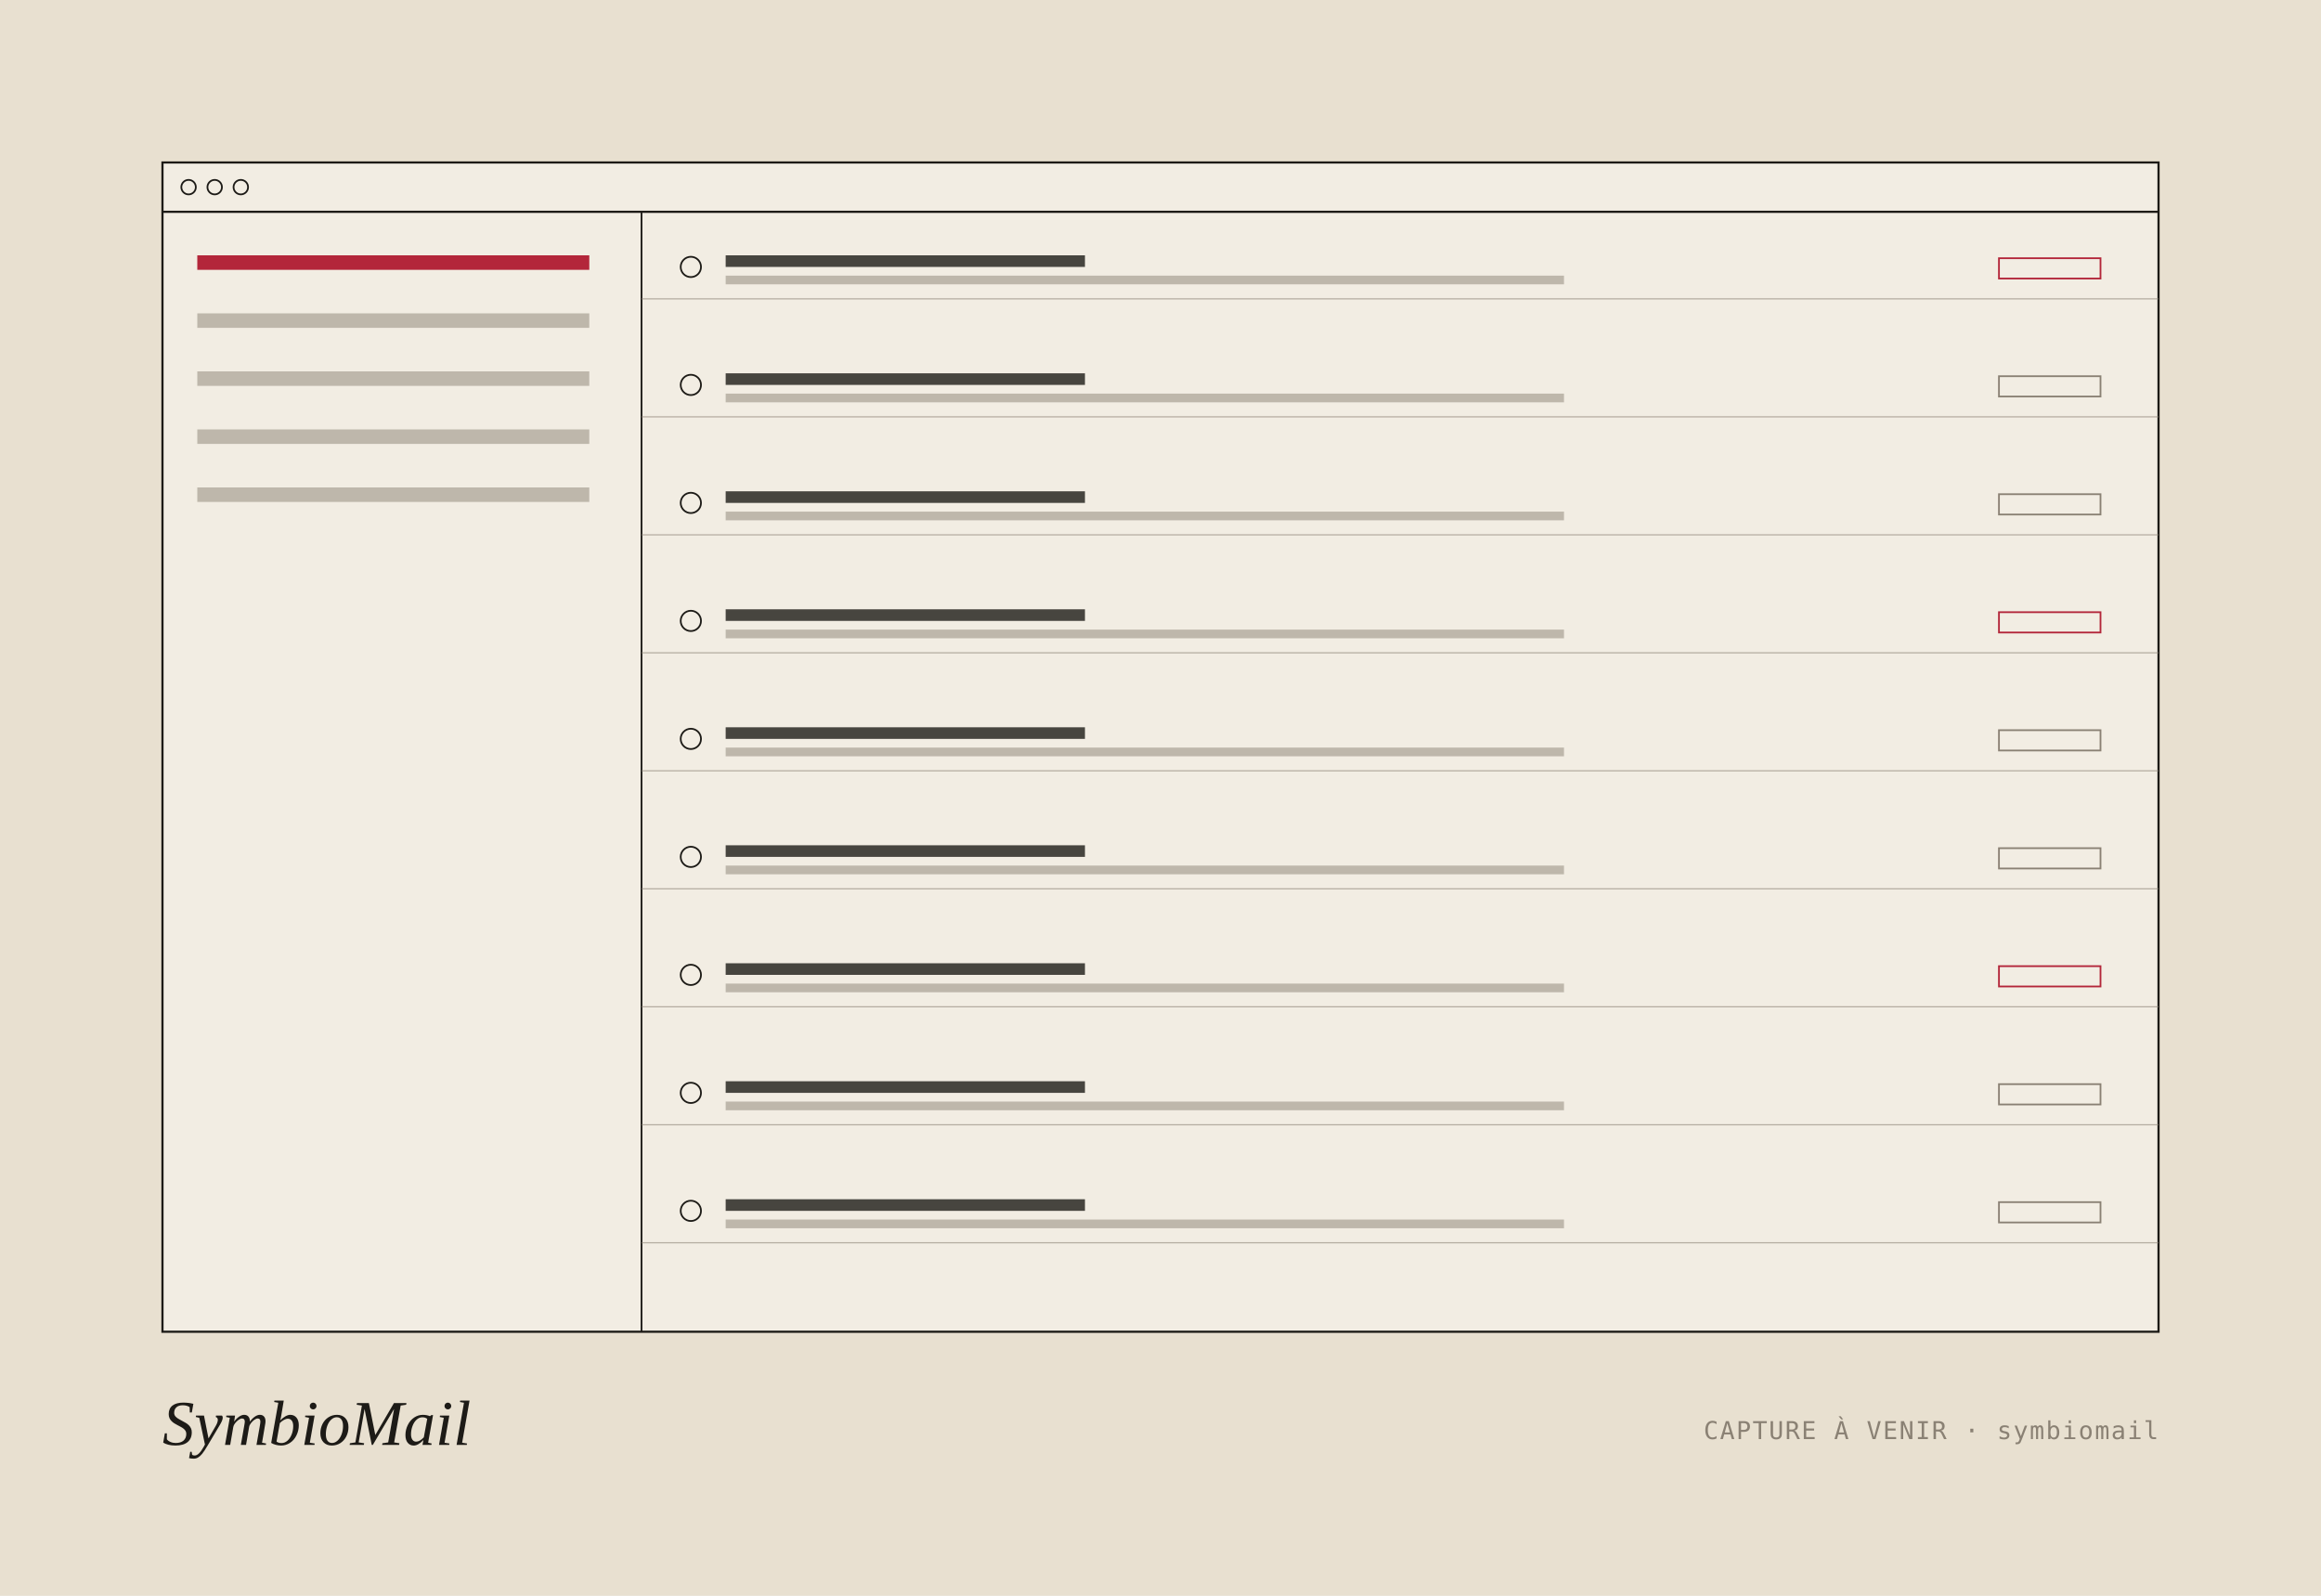
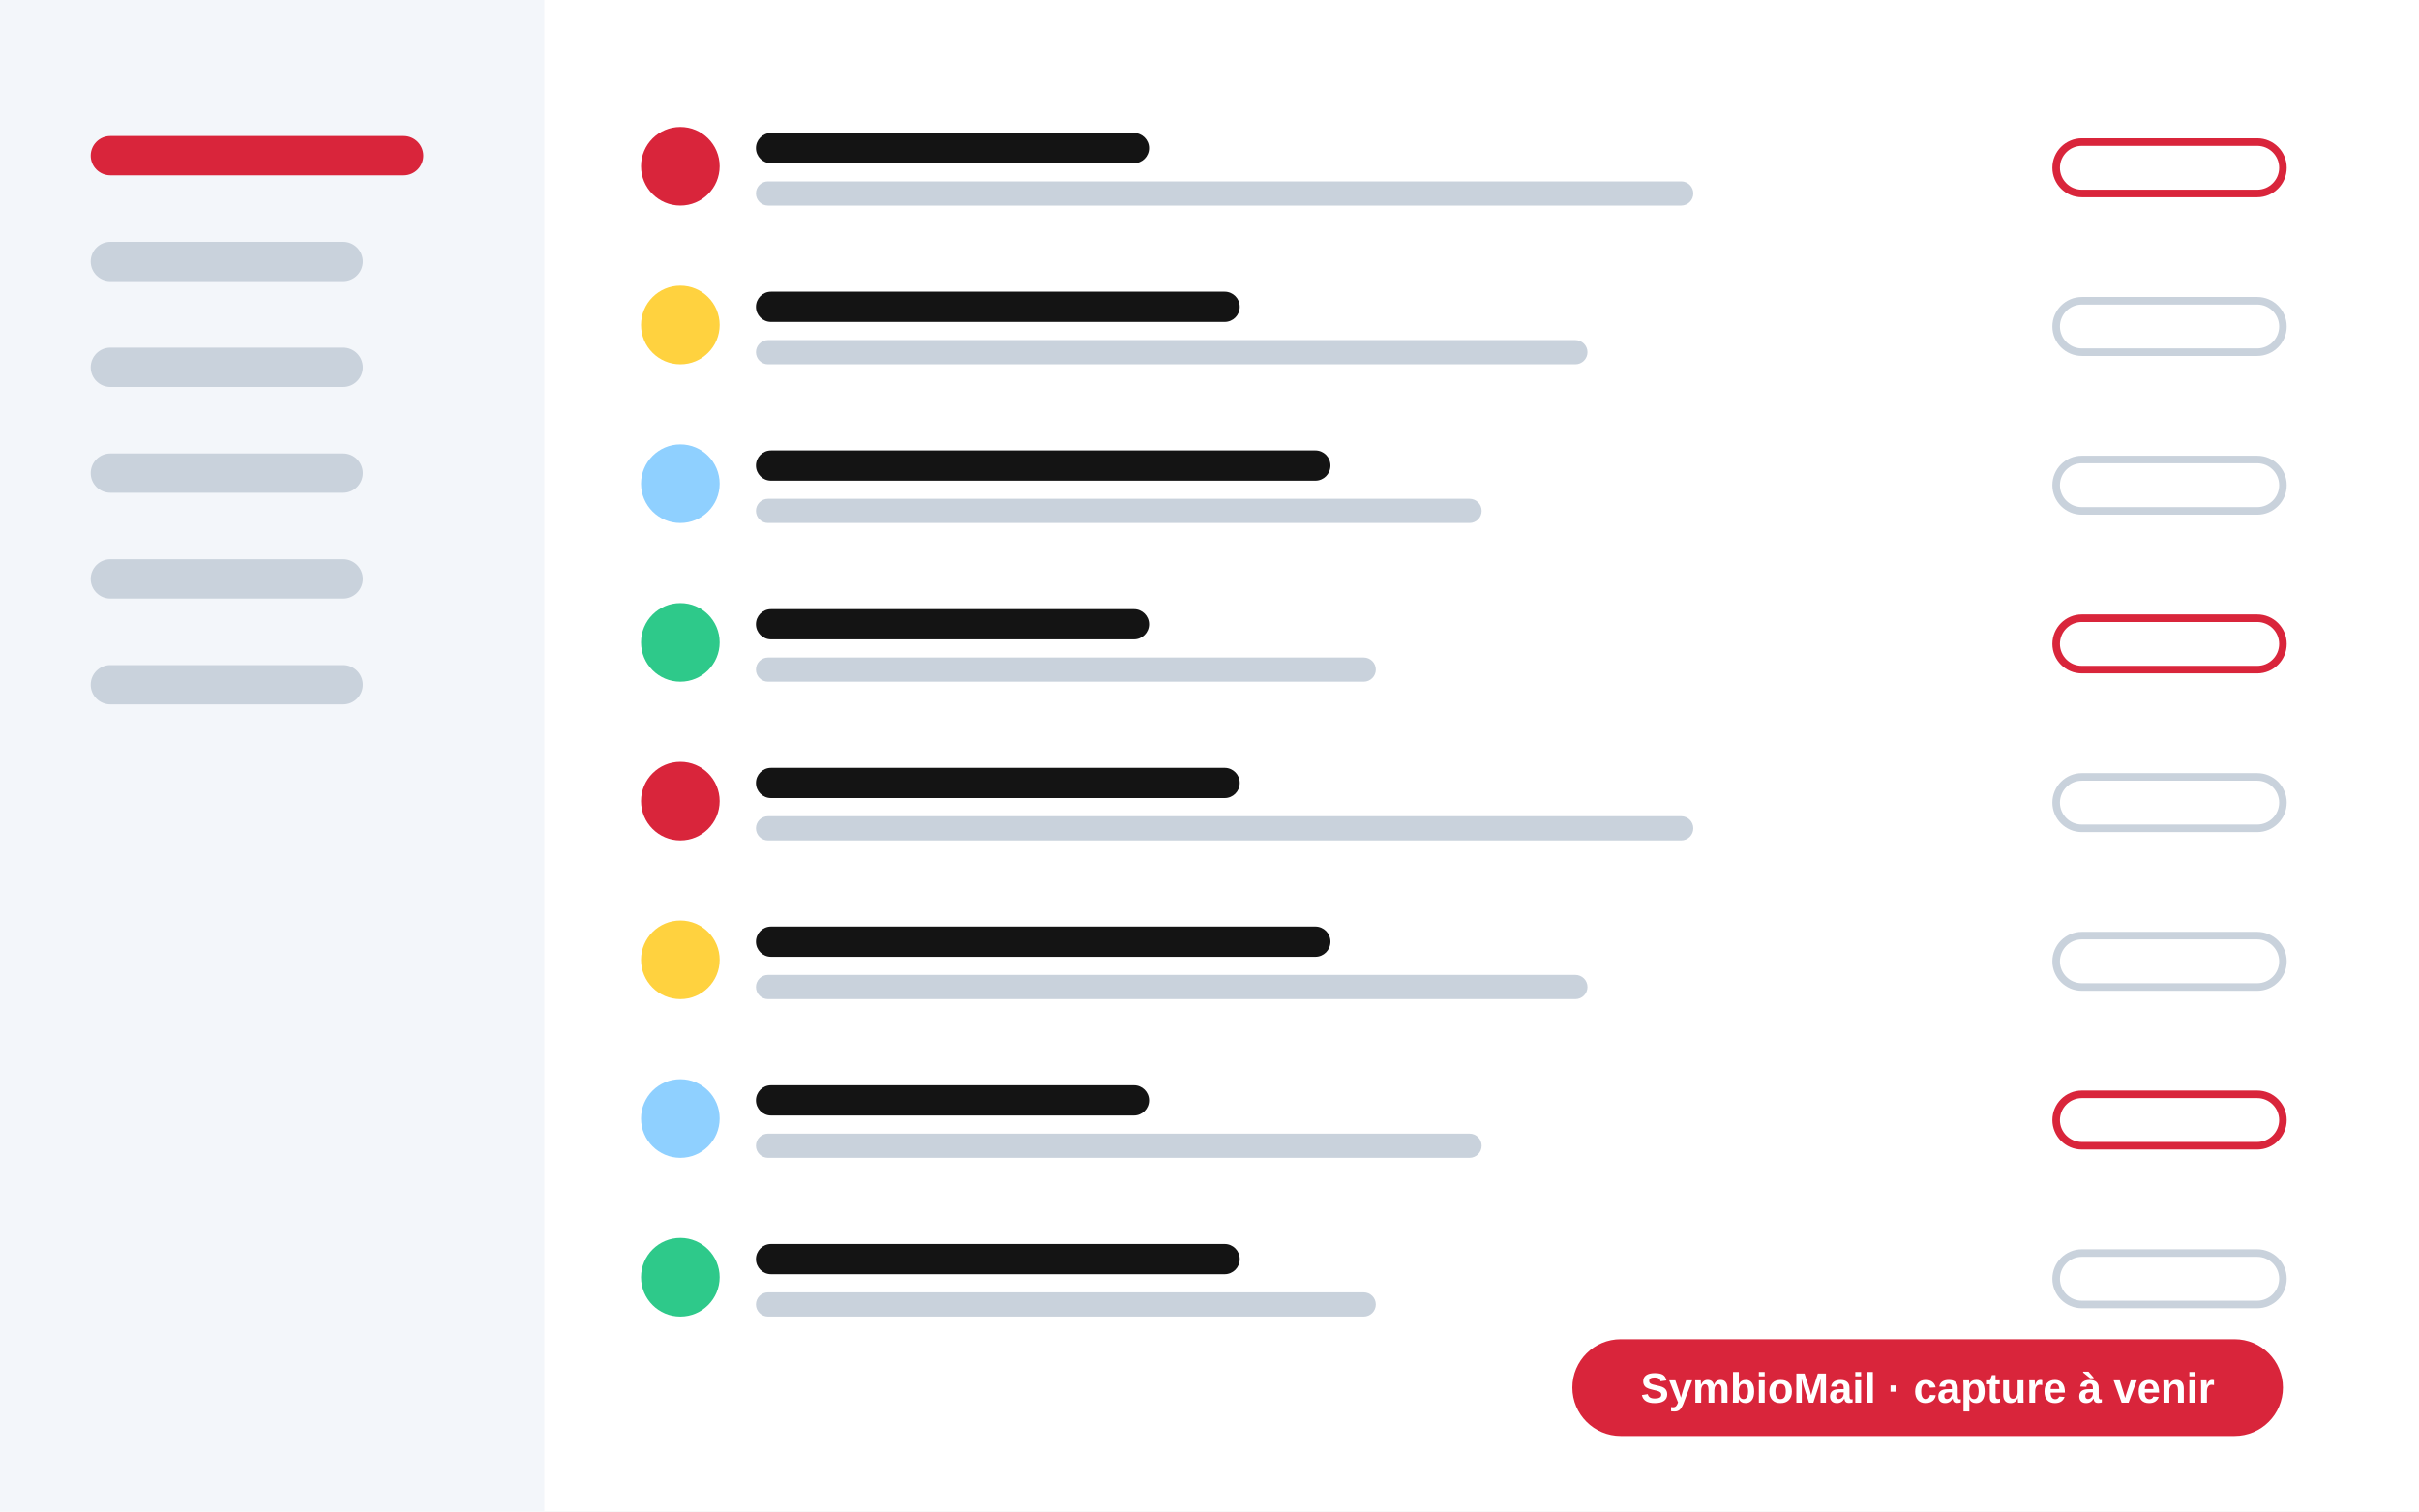
- <svg xmlns="http://www.w3.org/2000/svg" viewBox="0 0 1600 1100" width="1600" height="1100">
-   <rect width="1600" height="1100" fill="#e8e0d0" />
-   <g fill="none" stroke="#1d1b17" stroke-width="1.5">
-     <rect x="112" y="112" width="1376" height="806" fill="#f2ede3" />
-     <line x1="112" y1="146" x2="1488" y2="146" />
+ <svg xmlns="http://www.w3.org/2000/svg" viewBox="0 0 1600 1000" width="1600" height="1000">
+   <rect width="1600" height="1000" fill="#ffffff" />
+   <rect x="0" y="0" width="360" height="1000" fill="#f3f6fa" />
+   <rect x="60" y="90" width="220" height="26" rx="13" fill="#d9253b" />
+   <rect x="60" y="160" width="180" height="26" rx="13" fill="#c9d2dc" />
+   <rect x="60" y="230" width="180" height="26" rx="13" fill="#c9d2dc" />
+   <rect x="60" y="300" width="180" height="26" rx="13" fill="#c9d2dc" />
+   <rect x="60" y="370" width="180" height="26" rx="13" fill="#c9d2dc" />
+   <rect x="60" y="440" width="180" height="26" rx="13" fill="#c9d2dc" />
+   <circle cx="450" cy="110" r="26" fill="#d9253b" />
+   <rect x="500" y="88" width="260" height="20" rx="10" fill="#141414" />
+   <rect x="500" y="120" width="620" height="16" rx="8" fill="#c9d2dc" />
+   <rect x="1360" y="94" width="150" height="34" rx="17" fill="none" stroke="#d9253b" stroke-width="5" />
+   <circle cx="450" cy="215" r="26" fill="#ffd23f" />
+   <rect x="500" y="193" width="320" height="20" rx="10" fill="#141414" />
+   <rect x="500" y="225" width="550" height="16" rx="8" fill="#c9d2dc" />
+   <rect x="1360" y="199" width="150" height="34" rx="17" fill="none" stroke="#c9d2dc" stroke-width="5" />
+   <circle cx="450" cy="320" r="26" fill="#8fd0ff" />
+   <rect x="500" y="298" width="380" height="20" rx="10" fill="#141414" />
+   <rect x="500" y="330" width="480" height="16" rx="8" fill="#c9d2dc" />
+   <rect x="1360" y="304" width="150" height="34" rx="17" fill="none" stroke="#c9d2dc" stroke-width="5" />
+   <circle cx="450" cy="425" r="26" fill="#2ec98a" />
+   <rect x="500" y="403" width="260" height="20" rx="10" fill="#141414" />
+   <rect x="500" y="435" width="410" height="16" rx="8" fill="#c9d2dc" />
+   <rect x="1360" y="409" width="150" height="34" rx="17" fill="none" stroke="#d9253b" stroke-width="5" />
+   <circle cx="450" cy="530" r="26" fill="#d9253b" />
+   <rect x="500" y="508" width="320" height="20" rx="10" fill="#141414" />
+   <rect x="500" y="540" width="620" height="16" rx="8" fill="#c9d2dc" />
+   <rect x="1360" y="514" width="150" height="34" rx="17" fill="none" stroke="#c9d2dc" stroke-width="5" />
+   <circle cx="450" cy="635" r="26" fill="#ffd23f" />
+   <rect x="500" y="613" width="380" height="20" rx="10" fill="#141414" />
+   <rect x="500" y="645" width="550" height="16" rx="8" fill="#c9d2dc" />
+   <rect x="1360" y="619" width="150" height="34" rx="17" fill="none" stroke="#c9d2dc" stroke-width="5" />
+   <circle cx="450" cy="740" r="26" fill="#8fd0ff" />
+   <rect x="500" y="718" width="260" height="20" rx="10" fill="#141414" />
+   <rect x="500" y="750" width="480" height="16" rx="8" fill="#c9d2dc" />
+   <rect x="1360" y="724" width="150" height="34" rx="17" fill="none" stroke="#d9253b" stroke-width="5" />
+   <circle cx="450" cy="845" r="26" fill="#2ec98a" />
+   <rect x="500" y="823" width="320" height="20" rx="10" fill="#141414" />
+   <rect x="500" y="855" width="410" height="16" rx="8" fill="#c9d2dc" />
+   <rect x="1360" y="829" width="150" height="34" rx="17" fill="none" stroke="#c9d2dc" stroke-width="5" />
+   <g transform="translate(1510 930)">
+     <rect x="-470" y="-44" width="470" height="64" rx="32" fill="#d9253b" />
+     <text x="-235" y="-2" text-anchor="middle" font-family="Arial Rounded MT Bold, Arial, sans-serif" font-weight="700" font-size="28" fill="#fff">SymbioMail · capture à venir</text>
  </g>
-   <g fill="none" stroke="#1d1b17" stroke-width="1.2">
-     <circle cx="130" cy="129" r="5" />
-     <circle cx="148" cy="129" r="5" />
-     <circle cx="166" cy="129" r="5" />
-   </g>
-   <g transform="translate(112 146)">
-     <line x1="330.24" y1="0" x2="330.24" y2="772" stroke="#1d1b17" stroke-width="1.2" />
-     <rect x="24" y="30" width="270.24" height="10" fill="#b3263a" opacity="1" />
-     <rect x="24" y="70" width="270.24" height="10" fill="#8a8174" opacity="0.5" />
-     <rect x="24" y="110" width="270.24" height="10" fill="#8a8174" opacity="0.5" />
-     <rect x="24" y="150" width="270.24" height="10" fill="#8a8174" opacity="0.5" />
-     <rect x="24" y="190" width="270.24" height="10" fill="#8a8174" opacity="0.5" />
-     <circle cx="364.24" cy="38" r="7" fill="none" stroke="#1d1b17" stroke-width="1.2" />
-     <rect x="388.24" y="30" width="247.68" height="8" fill="#1d1b17" opacity="0.8" />
-     <rect x="388.24" y="44" width="577.92" height="6" fill="#8a8174" opacity="0.5" />
-     <rect x="1266" y="32" width="70" height="14" fill="none" stroke="#b3263a" stroke-width="1.2" />
-     <line x1="330.24" y1="60" x2="1376" y2="60" stroke="#8a8174" stroke-width="0.8" opacity="0.6" />
-     <circle cx="364.24" cy="119.333" r="7" fill="none" stroke="#1d1b17" stroke-width="1.2" />
-     <rect x="388.24" y="111.333" width="247.68" height="8" fill="#1d1b17" opacity="0.8" />
-     <rect x="388.24" y="125.333" width="577.92" height="6" fill="#8a8174" opacity="0.5" />
-     <rect x="1266" y="113.333" width="70" height="14" fill="none" stroke="#8a8174" stroke-width="1.2" />
-     <line x1="330.24" y1="141.333" x2="1376" y2="141.333" stroke="#8a8174" stroke-width="0.8" opacity="0.6" />
-     <circle cx="364.24" cy="200.667" r="7" fill="none" stroke="#1d1b17" stroke-width="1.2" />
-     <rect x="388.24" y="192.667" width="247.68" height="8" fill="#1d1b17" opacity="0.8" />
-     <rect x="388.24" y="206.667" width="577.92" height="6" fill="#8a8174" opacity="0.5" />
-     <rect x="1266" y="194.667" width="70" height="14" fill="none" stroke="#8a8174" stroke-width="1.2" />
-     <line x1="330.24" y1="222.667" x2="1376" y2="222.667" stroke="#8a8174" stroke-width="0.8" opacity="0.6" />
-     <circle cx="364.24" cy="282" r="7" fill="none" stroke="#1d1b17" stroke-width="1.2" />
-     <rect x="388.24" y="274" width="247.68" height="8" fill="#1d1b17" opacity="0.8" />
-     <rect x="388.24" y="288" width="577.92" height="6" fill="#8a8174" opacity="0.5" />
-     <rect x="1266" y="276" width="70" height="14" fill="none" stroke="#b3263a" stroke-width="1.2" />
-     <line x1="330.24" y1="304" x2="1376" y2="304" stroke="#8a8174" stroke-width="0.8" opacity="0.6" />
-     <circle cx="364.24" cy="363.333" r="7" fill="none" stroke="#1d1b17" stroke-width="1.2" />
-     <rect x="388.24" y="355.333" width="247.68" height="8" fill="#1d1b17" opacity="0.8" />
-     <rect x="388.24" y="369.333" width="577.92" height="6" fill="#8a8174" opacity="0.5" />
-     <rect x="1266" y="357.333" width="70" height="14" fill="none" stroke="#8a8174" stroke-width="1.2" />
-     <line x1="330.24" y1="385.333" x2="1376" y2="385.333" stroke="#8a8174" stroke-width="0.8" opacity="0.6" />
-     <circle cx="364.24" cy="444.667" r="7" fill="none" stroke="#1d1b17" stroke-width="1.2" />
-     <rect x="388.24" y="436.667" width="247.68" height="8" fill="#1d1b17" opacity="0.8" />
-     <rect x="388.24" y="450.667" width="577.92" height="6" fill="#8a8174" opacity="0.5" />
-     <rect x="1266" y="438.667" width="70" height="14" fill="none" stroke="#8a8174" stroke-width="1.2" />
-     <line x1="330.24" y1="466.667" x2="1376" y2="466.667" stroke="#8a8174" stroke-width="0.8" opacity="0.6" />
-     <circle cx="364.24" cy="526" r="7" fill="none" stroke="#1d1b17" stroke-width="1.2" />
-     <rect x="388.24" y="518" width="247.68" height="8" fill="#1d1b17" opacity="0.8" />
-     <rect x="388.24" y="532" width="577.92" height="6" fill="#8a8174" opacity="0.5" />
-     <rect x="1266" y="520" width="70" height="14" fill="none" stroke="#b3263a" stroke-width="1.2" />
-     <line x1="330.24" y1="548" x2="1376" y2="548" stroke="#8a8174" stroke-width="0.8" opacity="0.6" />
-     <circle cx="364.24" cy="607.333" r="7" fill="none" stroke="#1d1b17" stroke-width="1.2" />
-     <rect x="388.24" y="599.333" width="247.68" height="8" fill="#1d1b17" opacity="0.8" />
-     <rect x="388.24" y="613.333" width="577.92" height="6" fill="#8a8174" opacity="0.5" />
-     <rect x="1266" y="601.333" width="70" height="14" fill="none" stroke="#8a8174" stroke-width="1.2" />
-     <line x1="330.24" y1="629.333" x2="1376" y2="629.333" stroke="#8a8174" stroke-width="0.8" opacity="0.6" />
-     <circle cx="364.24" cy="688.667" r="7" fill="none" stroke="#1d1b17" stroke-width="1.2" />
-     <rect x="388.24" y="680.667" width="247.68" height="8" fill="#1d1b17" opacity="0.8" />
-     <rect x="388.24" y="694.667" width="577.92" height="6" fill="#8a8174" opacity="0.5" />
-     <rect x="1266" y="682.667" width="70" height="14" fill="none" stroke="#8a8174" stroke-width="1.2" />
-     <line x1="330.24" y1="710.667" x2="1376" y2="710.667" stroke="#8a8174" stroke-width="0.8" opacity="0.6" />
-   </g>
-   <text x="112" y="996" font-family="Georgia, 'Times New Roman', serif" font-style="italic" font-size="44" fill="#1d1b17">SymbioMail</text>
-   <text x="1488" y="992" text-anchor="end" font-family="ui-monospace, Menlo, monospace" font-size="17" letter-spacing="1" fill="#8a8174">CAPTURE À VENIR · symbiomail</text>
</svg>
